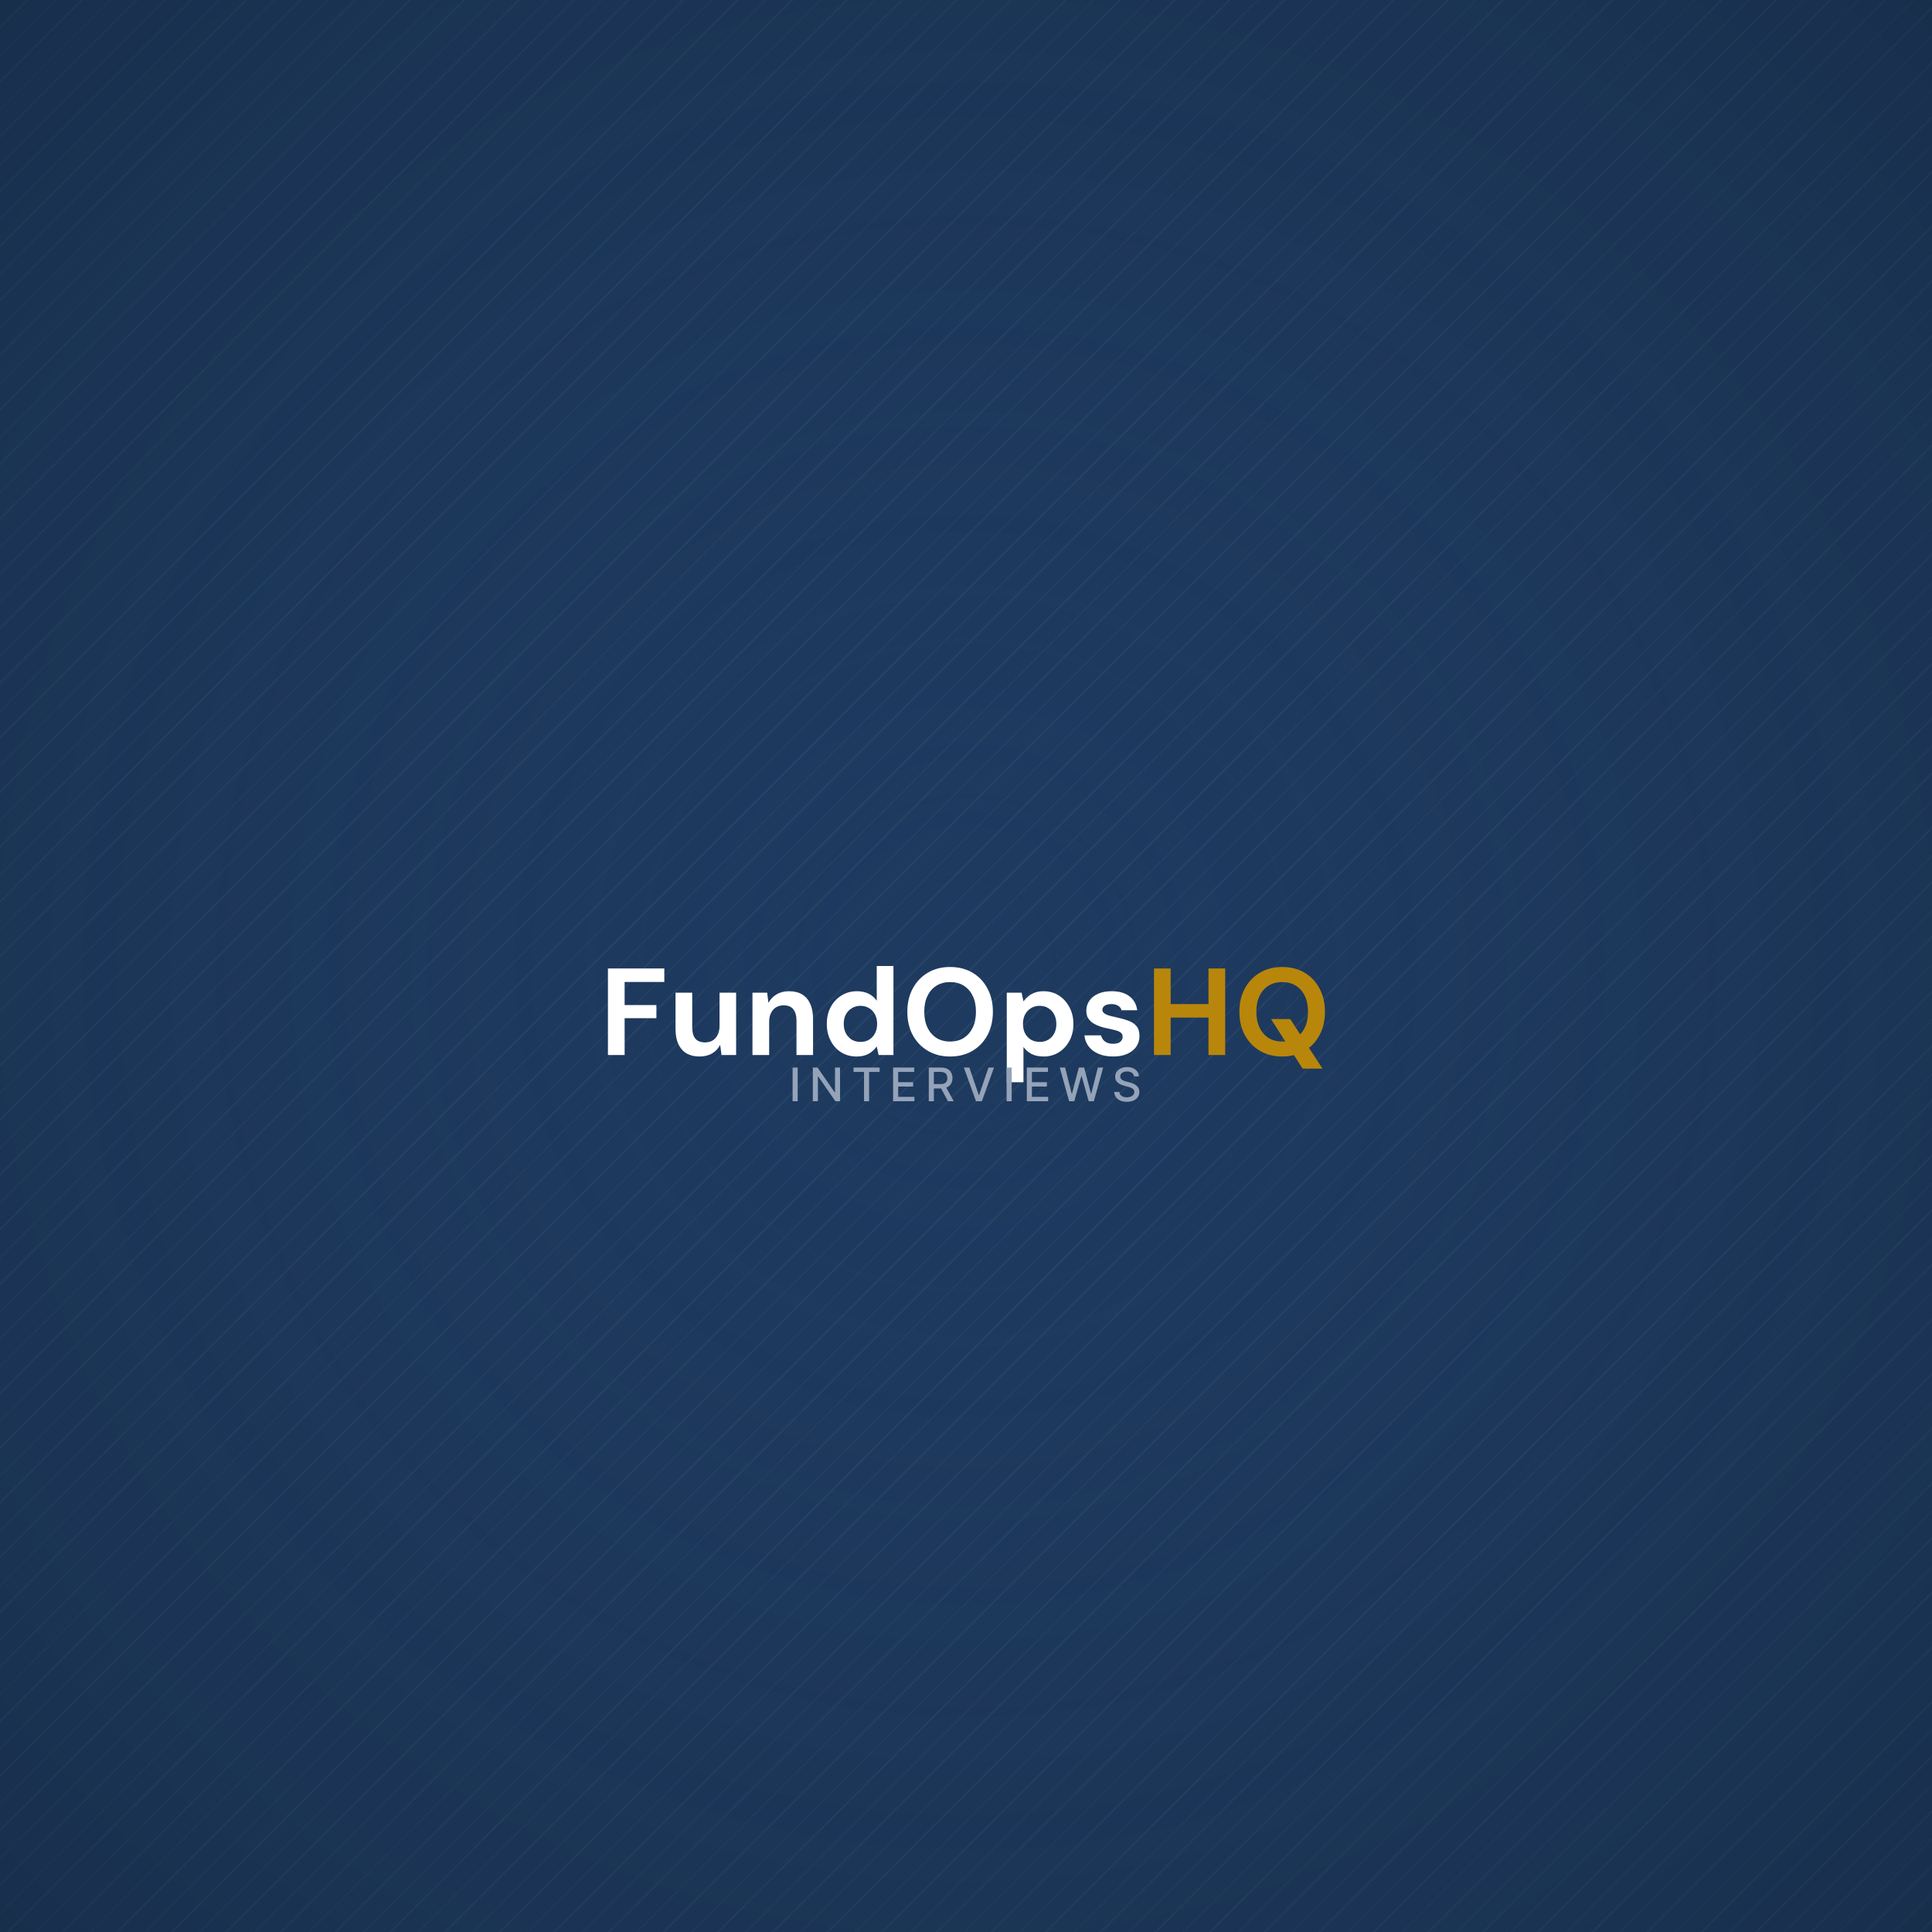
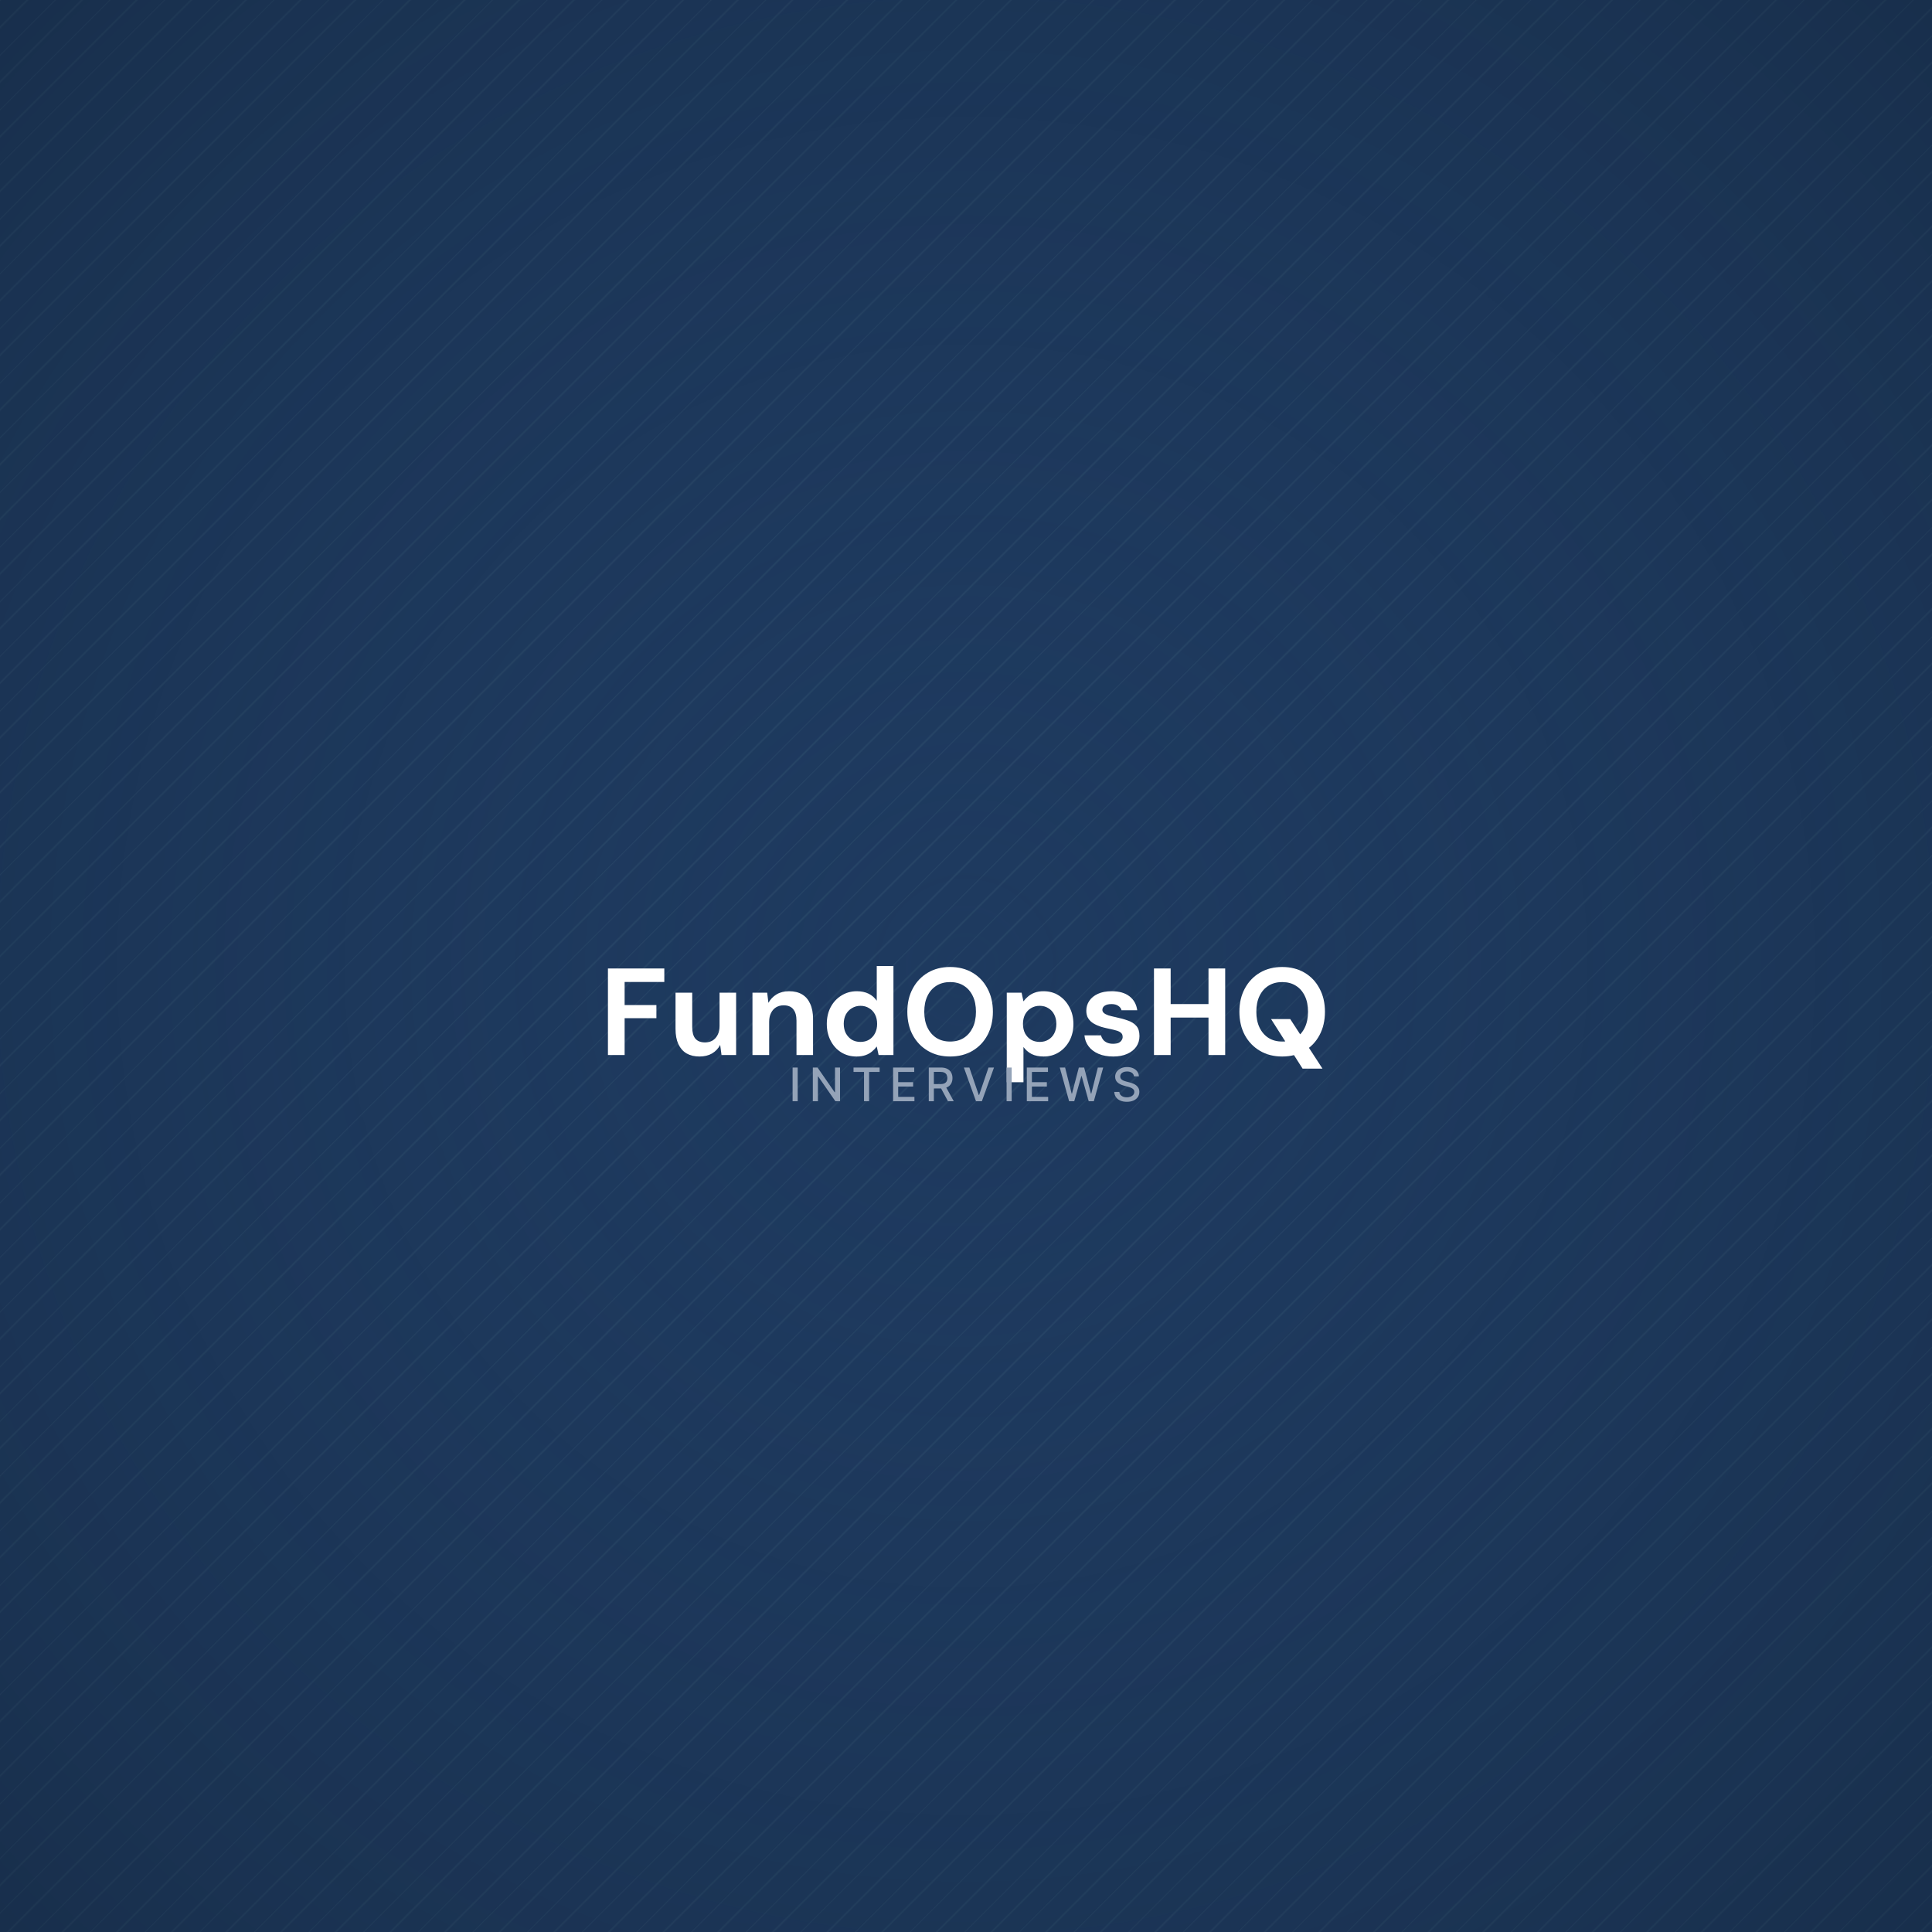
<svg xmlns="http://www.w3.org/2000/svg" width="3000" height="3000" viewBox="0 0 3000 3000">
  <defs>
    <pattern id="diagonalStripes" patternUnits="userSpaceOnUse" width="60" height="60" patternTransform="rotate(45)">
      <rect width="60" height="60" fill="#1E3A5F" />
      <line x1="0" y1="0" x2="0" y2="60" stroke="#264466" stroke-width="3" />
      <line x1="30" y1="0" x2="30" y2="60" stroke="#264466" stroke-width="3" />
    </pattern>
  </defs>
  <rect width="3000" height="3000" fill="url(#diagonalStripes)" />
  <radialGradient id="vignette" cx="50%" cy="50%" r="70%">
    <stop offset="0%" stop-color="#1E3A5F" stop-opacity="0" />
    <stop offset="100%" stop-color="#0f1f30" stop-opacity="0.4" />
  </radialGradient>
  <rect width="3000" height="3000" fill="url(#vignette)" />
  <g transform="translate(1500, 1500)">
    <path transform="translate(-556, 0) scale(4)" d="M3.8147e-06 34.56V0.96H21.888V6.192H6.48V15.168H18.816V20.256H6.48V34.56H3.8147e-06ZM35.552 35.136C33.6 35.136 31.92 34.736 30.512 33.936C29.136 33.104 28.08 31.904 27.344 30.336C26.608 28.736 26.24 26.768 26.24 24.432V10.368H32.72V23.76C32.72 25.712 33.12 27.184 33.92 28.176C34.752 29.168 36.016 29.664 37.712 29.664C38.8 29.664 39.76 29.424 40.592 28.944C41.424 28.432 42.08 27.712 42.56 26.784C43.072 25.824 43.328 24.656 43.328 23.28V10.368H49.76V34.56H44.096L43.568 30.624C42.864 32 41.824 33.104 40.448 33.936C39.072 34.736 37.44 35.136 35.552 35.136ZM56.106 34.56V10.368H61.818L62.298 14.304C63.034 12.96 64.074 11.872 65.418 11.04C66.794 10.208 68.426 9.792 70.314 9.792C72.33 9.792 74.026 10.208 75.402 11.04C76.778 11.872 77.818 13.088 78.522 14.688C79.258 16.288 79.626 18.256 79.626 20.592V34.56H73.194V21.216C73.194 19.296 72.778 17.824 71.946 16.8C71.146 15.776 69.898 15.264 68.202 15.264C67.114 15.264 66.138 15.52 65.274 16.032C64.442 16.544 63.786 17.28 63.306 18.24C62.826 19.168 62.586 20.304 62.586 21.648V34.56H56.106ZM96.483 35.136C94.275 35.136 92.291 34.592 90.531 33.504C88.803 32.416 87.443 30.912 86.451 28.992C85.459 27.072 84.963 24.912 84.963 22.512C84.963 20.048 85.459 17.872 86.451 15.984C87.475 14.064 88.867 12.56 90.627 11.472C92.419 10.352 94.419 9.792 96.627 9.792C98.355 9.792 99.875 10.112 101.187 10.752C102.499 11.392 103.555 12.304 104.355 13.488V-3.8147e-06H110.835V34.56H105.075L104.355 31.248C103.875 31.92 103.267 32.56 102.531 33.168C101.827 33.776 100.979 34.256 99.987 34.608C98.995 34.96 97.827 35.136 96.483 35.136ZM98.019 29.472C99.299 29.472 100.419 29.184 101.379 28.608C102.371 28 103.139 27.168 103.683 26.112C104.227 25.056 104.499 23.84 104.499 22.464C104.499 21.088 104.227 19.872 103.683 18.816C103.139 17.76 102.371 16.944 101.379 16.368C100.419 15.76 99.299 15.456 98.019 15.456C96.803 15.456 95.699 15.76 94.707 16.368C93.715 16.944 92.931 17.76 92.355 18.816C91.811 19.872 91.539 21.072 91.539 22.416C91.539 23.824 91.811 25.056 92.355 26.112C92.931 27.168 93.699 28 94.659 28.608C95.651 29.184 96.771 29.472 98.019 29.472ZM132.832 35.136C129.568 35.136 126.688 34.4 124.192 32.928C121.696 31.456 119.744 29.424 118.336 26.832C116.928 24.208 116.224 21.184 116.224 17.76C116.224 14.336 116.928 11.328 118.336 8.736C119.744 6.112 121.696 4.064 124.192 2.592C126.688 1.12 129.568 0.384 132.832 0.384C136.128 0.384 139.024 1.12 141.52 2.592C144.016 4.064 145.952 6.112 147.328 8.736C148.736 11.328 149.44 14.336 149.44 17.76C149.44 21.184 148.736 24.208 147.328 26.832C145.952 29.424 144.016 31.456 141.52 32.928C139.024 34.4 136.128 35.136 132.832 35.136ZM132.832 29.328C134.88 29.328 136.64 28.864 138.112 27.936C139.616 26.976 140.784 25.632 141.616 23.904C142.448 22.176 142.864 20.128 142.864 17.76C142.864 15.36 142.448 13.312 141.616 11.616C140.784 9.888 139.616 8.56 138.112 7.632C136.64 6.704 134.88 6.24 132.832 6.24C130.816 6.24 129.056 6.704 127.552 7.632C126.048 8.56 124.88 9.888 124.048 11.616C123.216 13.312 122.8 15.36 122.8 17.76C122.8 20.128 123.216 22.176 124.048 23.904C124.88 25.632 126.048 26.976 127.552 27.936C129.056 28.864 130.816 29.328 132.832 29.328ZM154.825 45.12V10.368H160.585L161.305 13.728C161.817 13.024 162.425 12.384 163.129 11.808C163.833 11.2 164.665 10.72 165.625 10.368C166.617 9.984 167.769 9.792 169.081 9.792C171.353 9.792 173.353 10.352 175.081 11.472C176.809 12.592 178.169 14.112 179.161 16.032C180.185 17.92 180.697 20.08 180.697 22.512C180.697 24.944 180.185 27.12 179.161 29.04C178.137 30.928 176.761 32.416 175.033 33.504C173.305 34.592 171.337 35.136 169.129 35.136C167.337 35.136 165.785 34.816 164.473 34.176C163.193 33.504 162.137 32.592 161.305 31.44V45.12H154.825ZM167.593 29.472C168.873 29.472 169.993 29.184 170.953 28.608C171.945 28.032 172.713 27.216 173.257 26.16C173.801 25.104 174.073 23.888 174.073 22.512C174.073 21.136 173.801 19.92 173.257 18.864C172.713 17.776 171.945 16.944 170.953 16.368C169.993 15.76 168.873 15.456 167.593 15.456C166.345 15.456 165.225 15.76 164.233 16.368C163.273 16.944 162.505 17.76 161.929 18.816C161.385 19.872 161.113 21.088 161.113 22.464C161.113 23.84 161.385 25.072 161.929 26.16C162.505 27.216 163.273 28.032 164.233 28.608C165.225 29.184 166.345 29.472 167.593 29.472ZM196.166 35.136C193.958 35.136 192.038 34.784 190.406 34.08C188.774 33.376 187.494 32.4 186.566 31.152C185.638 29.904 185.11 28.496 184.982 26.928H191.414C191.574 27.536 191.846 28.096 192.23 28.608C192.614 29.088 193.126 29.472 193.766 29.76C194.406 30.048 195.174 30.192 196.07 30.192C196.934 30.192 197.638 30.08 198.182 29.856C198.726 29.6 199.126 29.264 199.382 28.848C199.67 28.432 199.814 28 199.814 27.552C199.814 26.88 199.622 26.368 199.238 26.016C198.854 25.632 198.294 25.328 197.558 25.104C196.822 24.88 195.926 24.656 194.87 24.432C193.718 24.208 192.582 23.936 191.462 23.616C190.374 23.264 189.398 22.832 188.534 22.32C187.67 21.808 186.982 21.152 186.47 20.352C185.958 19.552 185.702 18.56 185.702 17.376C185.702 15.936 186.086 14.656 186.854 13.536C187.622 12.384 188.742 11.472 190.214 10.8C191.686 10.128 193.462 9.792 195.542 9.792C198.454 9.792 200.758 10.448 202.454 11.76C204.15 13.072 205.158 14.88 205.478 17.184H199.382C199.19 16.448 198.758 15.872 198.086 15.456C197.446 15.008 196.582 14.784 195.494 14.784C194.342 14.784 193.462 14.992 192.854 15.408C192.246 15.824 191.942 16.368 191.942 17.04C191.942 17.488 192.134 17.888 192.518 18.24C192.934 18.592 193.51 18.896 194.246 19.152C194.982 19.376 195.878 19.6 196.934 19.824C198.79 20.208 200.422 20.656 201.83 21.168C203.238 21.648 204.342 22.352 205.142 23.28C205.942 24.176 206.342 25.488 206.342 27.216C206.342 28.752 205.926 30.128 205.094 31.344C204.262 32.528 203.078 33.456 201.542 34.128C200.038 34.8 198.246 35.136 196.166 35.136Z" fill="#FFFFFF" />
-     <path transform="translate(-556, 0) scale(4)" d="M233.137 34.56V0.96H239.617V34.56H233.137ZM211.969 34.56V0.96H218.449V34.56H211.969ZM217.537 20.016V14.784H234.241V20.016H217.537ZM269.658 39.84L257.418 20.592H264.858L277.386 39.84H269.658ZM261.738 35.136C258.474 35.136 255.594 34.4 253.098 32.928C250.602 31.456 248.65 29.424 247.242 26.832C245.834 24.208 245.13 21.184 245.13 17.76C245.13 14.336 245.834 11.328 247.242 8.736C248.65 6.112 250.602 4.064 253.098 2.592C255.594 1.12 258.474 0.384 261.738 0.384C265.034 0.384 267.93 1.12 270.426 2.592C272.922 4.064 274.858 6.112 276.234 8.736C277.642 11.328 278.346 14.336 278.346 17.76C278.346 21.184 277.642 24.208 276.234 26.832C274.858 29.424 272.922 31.456 270.426 32.928C267.93 34.4 265.034 35.136 261.738 35.136ZM261.738 29.328C263.786 29.328 265.546 28.864 267.018 27.936C268.522 26.976 269.69 25.632 270.522 23.904C271.354 22.176 271.77 20.128 271.77 17.76C271.77 15.36 271.354 13.312 270.522 11.616C269.69 9.888 268.522 8.56 267.018 7.632C265.546 6.704 263.786 6.24 261.738 6.24C259.722 6.24 257.962 6.704 256.458 7.632C254.954 8.56 253.786 9.888 252.954 11.616C252.122 13.312 251.706 15.36 251.706 17.76C251.706 20.128 252.122 22.176 252.954 23.904C253.786 25.632 254.954 26.976 256.458 27.936C257.962 28.864 259.722 29.328 261.738 29.328Z" fill="#B8860B" />
+     <path transform="translate(-556, 0) scale(4)" d="M233.137 34.56V0.96H239.617V34.56H233.137ZM211.969 34.56V0.96H218.449V34.56H211.969ZM217.537 20.016V14.784H234.241V20.016H217.537ZM269.658 39.84L257.418 20.592H264.858L277.386 39.84H269.658ZM261.738 35.136C258.474 35.136 255.594 34.4 253.098 32.928C250.602 31.456 248.65 29.424 247.242 26.832C245.834 24.208 245.13 21.184 245.13 17.76C245.13 14.336 245.834 11.328 247.242 8.736C248.65 6.112 250.602 4.064 253.098 2.592C255.594 1.12 258.474 0.384 261.738 0.384C265.034 0.384 267.93 1.12 270.426 2.592C272.922 4.064 274.858 6.112 276.234 8.736C277.642 11.328 278.346 14.336 278.346 17.76C278.346 21.184 277.642 24.208 276.234 26.832C274.858 29.424 272.922 31.456 270.426 32.928C267.93 34.4 265.034 35.136 261.738 35.136ZM261.738 29.328C263.786 29.328 265.546 28.864 267.018 27.936C268.522 26.976 269.69 25.632 270.522 23.904C271.354 22.176 271.77 20.128 271.77 17.76C271.77 15.36 271.354 13.312 270.522 11.616C269.69 9.888 268.522 8.56 267.018 7.632C265.546 6.704 263.786 6.24 261.738 6.24C259.722 6.24 257.962 6.704 256.458 7.632C254.954 8.56 253.786 9.888 252.954 11.616C252.122 13.312 251.706 15.36 251.706 17.76C251.706 20.128 252.122 22.176 252.954 23.904C253.786 25.632 254.954 26.976 256.458 27.936C257.962 28.864 259.722 29.328 261.738 29.328Z" fill="#FFFFFF" />
  </g>
  <path d="M13.65 -52.36 L13.65 0.00 L5.75 0.00 L5.75 -52.36 Z M79.42 -52.36 L79.42 0.00 L72.16 0.00 L45.55 -38.40 L45.06 -38.40 L45.06 0.00 L37.16 0.00 L37.16 -52.36 L44.47 -52.36 L71.11 -13.91 L71.60 -13.91 L71.60 -52.36 Z M100.35 -45.56 L100.35 -52.36 L140.87 -52.36 L140.87 -45.56 L124.53 -45.56 L124.53 0.00 L116.66 0.00 L116.66 -45.56 Z M161.80 0.00 L161.80 -52.36 L194.63 -52.36 L194.63 -45.56 L169.70 -45.56 L169.70 -29.61 L192.91 -29.61 L192.91 -22.83 L169.70 -22.83 L169.70 -6.80 L194.93 -6.80 L194.93 0.00 Z M217.21 0.00 L217.21 -52.36 L235.88 -52.36 Q241.96 -52.36 245.99 -50.27 Q250.01 -48.17 252.01 -44.48 Q254.00 -40.78 254.00 -35.95 Q254.00 -31.14 252.00 -27.50 Q249.99 -23.86 245.96 -21.84 Q241.93 -19.82 235.85 -19.82 L221.71 -19.82 L221.71 -26.62 L235.13 -26.62 Q238.97 -26.62 241.38 -27.72 Q243.80 -28.82 244.93 -30.91 Q246.05 -33.01 246.05 -35.95 Q246.05 -38.91 244.91 -41.09 Q243.78 -43.26 241.36 -44.42 Q238.94 -45.59 235.03 -45.59 L225.11 -45.59 L225.11 0.00 Z M243.06 -23.63 L256.00 0.00 L247.00 0.00 L234.32 -23.63 Z M280.22 -52.36 L294.79 -9.72 L295.38 -9.72 L309.95 -52.36 L318.49 -52.36 L299.65 0.00 L290.52 0.00 L271.68 -52.36 Z M345.94 -52.36 L345.94 0.00 L338.04 0.00 L338.04 -52.36 Z M369.44 0.00 L369.44 -52.36 L402.27 -52.36 L402.27 -45.56 L377.34 -45.56 L377.34 -29.61 L400.56 -29.61 L400.56 -22.83 L377.34 -22.83 L377.34 -6.80 L402.58 -6.80 L402.58 0.00 Z M435.11 0.00 L420.59 -52.36 L428.90 -52.36 L439.10 -11.81 L439.59 -11.81 L450.20 -52.36 L458.43 -52.36 L469.04 -11.79 L469.53 -11.79 L479.70 -52.36 L488.04 -52.36 L473.49 0.00 L465.54 0.00 L454.52 -39.22 L454.11 -39.22 L443.09 0.00 Z M535.83 -38.61 Q535.42 -42.24 532.46 -44.25 Q529.49 -46.25 524.99 -46.25 Q521.77 -46.25 519.42 -45.24 Q517.07 -44.23 515.77 -42.48 Q514.48 -40.73 514.48 -38.51 Q514.48 -36.64 515.37 -35.28 Q516.25 -33.93 517.69 -33.02 Q519.14 -32.11 520.80 -31.51 Q522.46 -30.91 523.99 -30.53 L529.11 -29.20 Q531.61 -28.59 534.25 -27.54 Q536.88 -26.49 539.13 -24.78 Q541.38 -23.06 542.77 -20.53 Q544.17 -18.00 544.17 -14.47 Q544.17 -10.02 541.88 -6.57 Q539.59 -3.12 535.26 -1.13 Q530.92 0.87 524.79 0.87 Q518.91 0.87 514.61 -1.00 Q510.32 -2.86 507.89 -6.30 Q505.46 -9.74 505.20 -14.47 L513.13 -14.47 Q513.36 -11.63 514.98 -9.75 Q516.61 -7.88 519.15 -6.97 Q521.69 -6.06 524.74 -6.06 Q528.09 -6.06 530.71 -7.12 Q533.33 -8.18 534.84 -10.09 Q536.34 -11.99 536.34 -14.55 Q536.34 -16.88 535.03 -18.36 Q533.71 -19.84 531.47 -20.81 Q529.24 -21.78 526.42 -22.53 L520.24 -24.21 Q513.95 -25.93 510.28 -29.25 Q506.61 -32.57 506.61 -38.05 Q506.61 -42.57 509.06 -45.95 Q511.52 -49.32 515.71 -51.20 Q519.90 -53.08 525.17 -53.08 Q530.49 -53.08 534.57 -51.21 Q538.64 -49.35 541.00 -46.09 Q543.35 -42.83 543.45 -38.61 Z" fill="#94A3B8" transform="translate(1225, 1710)" />
</svg>
